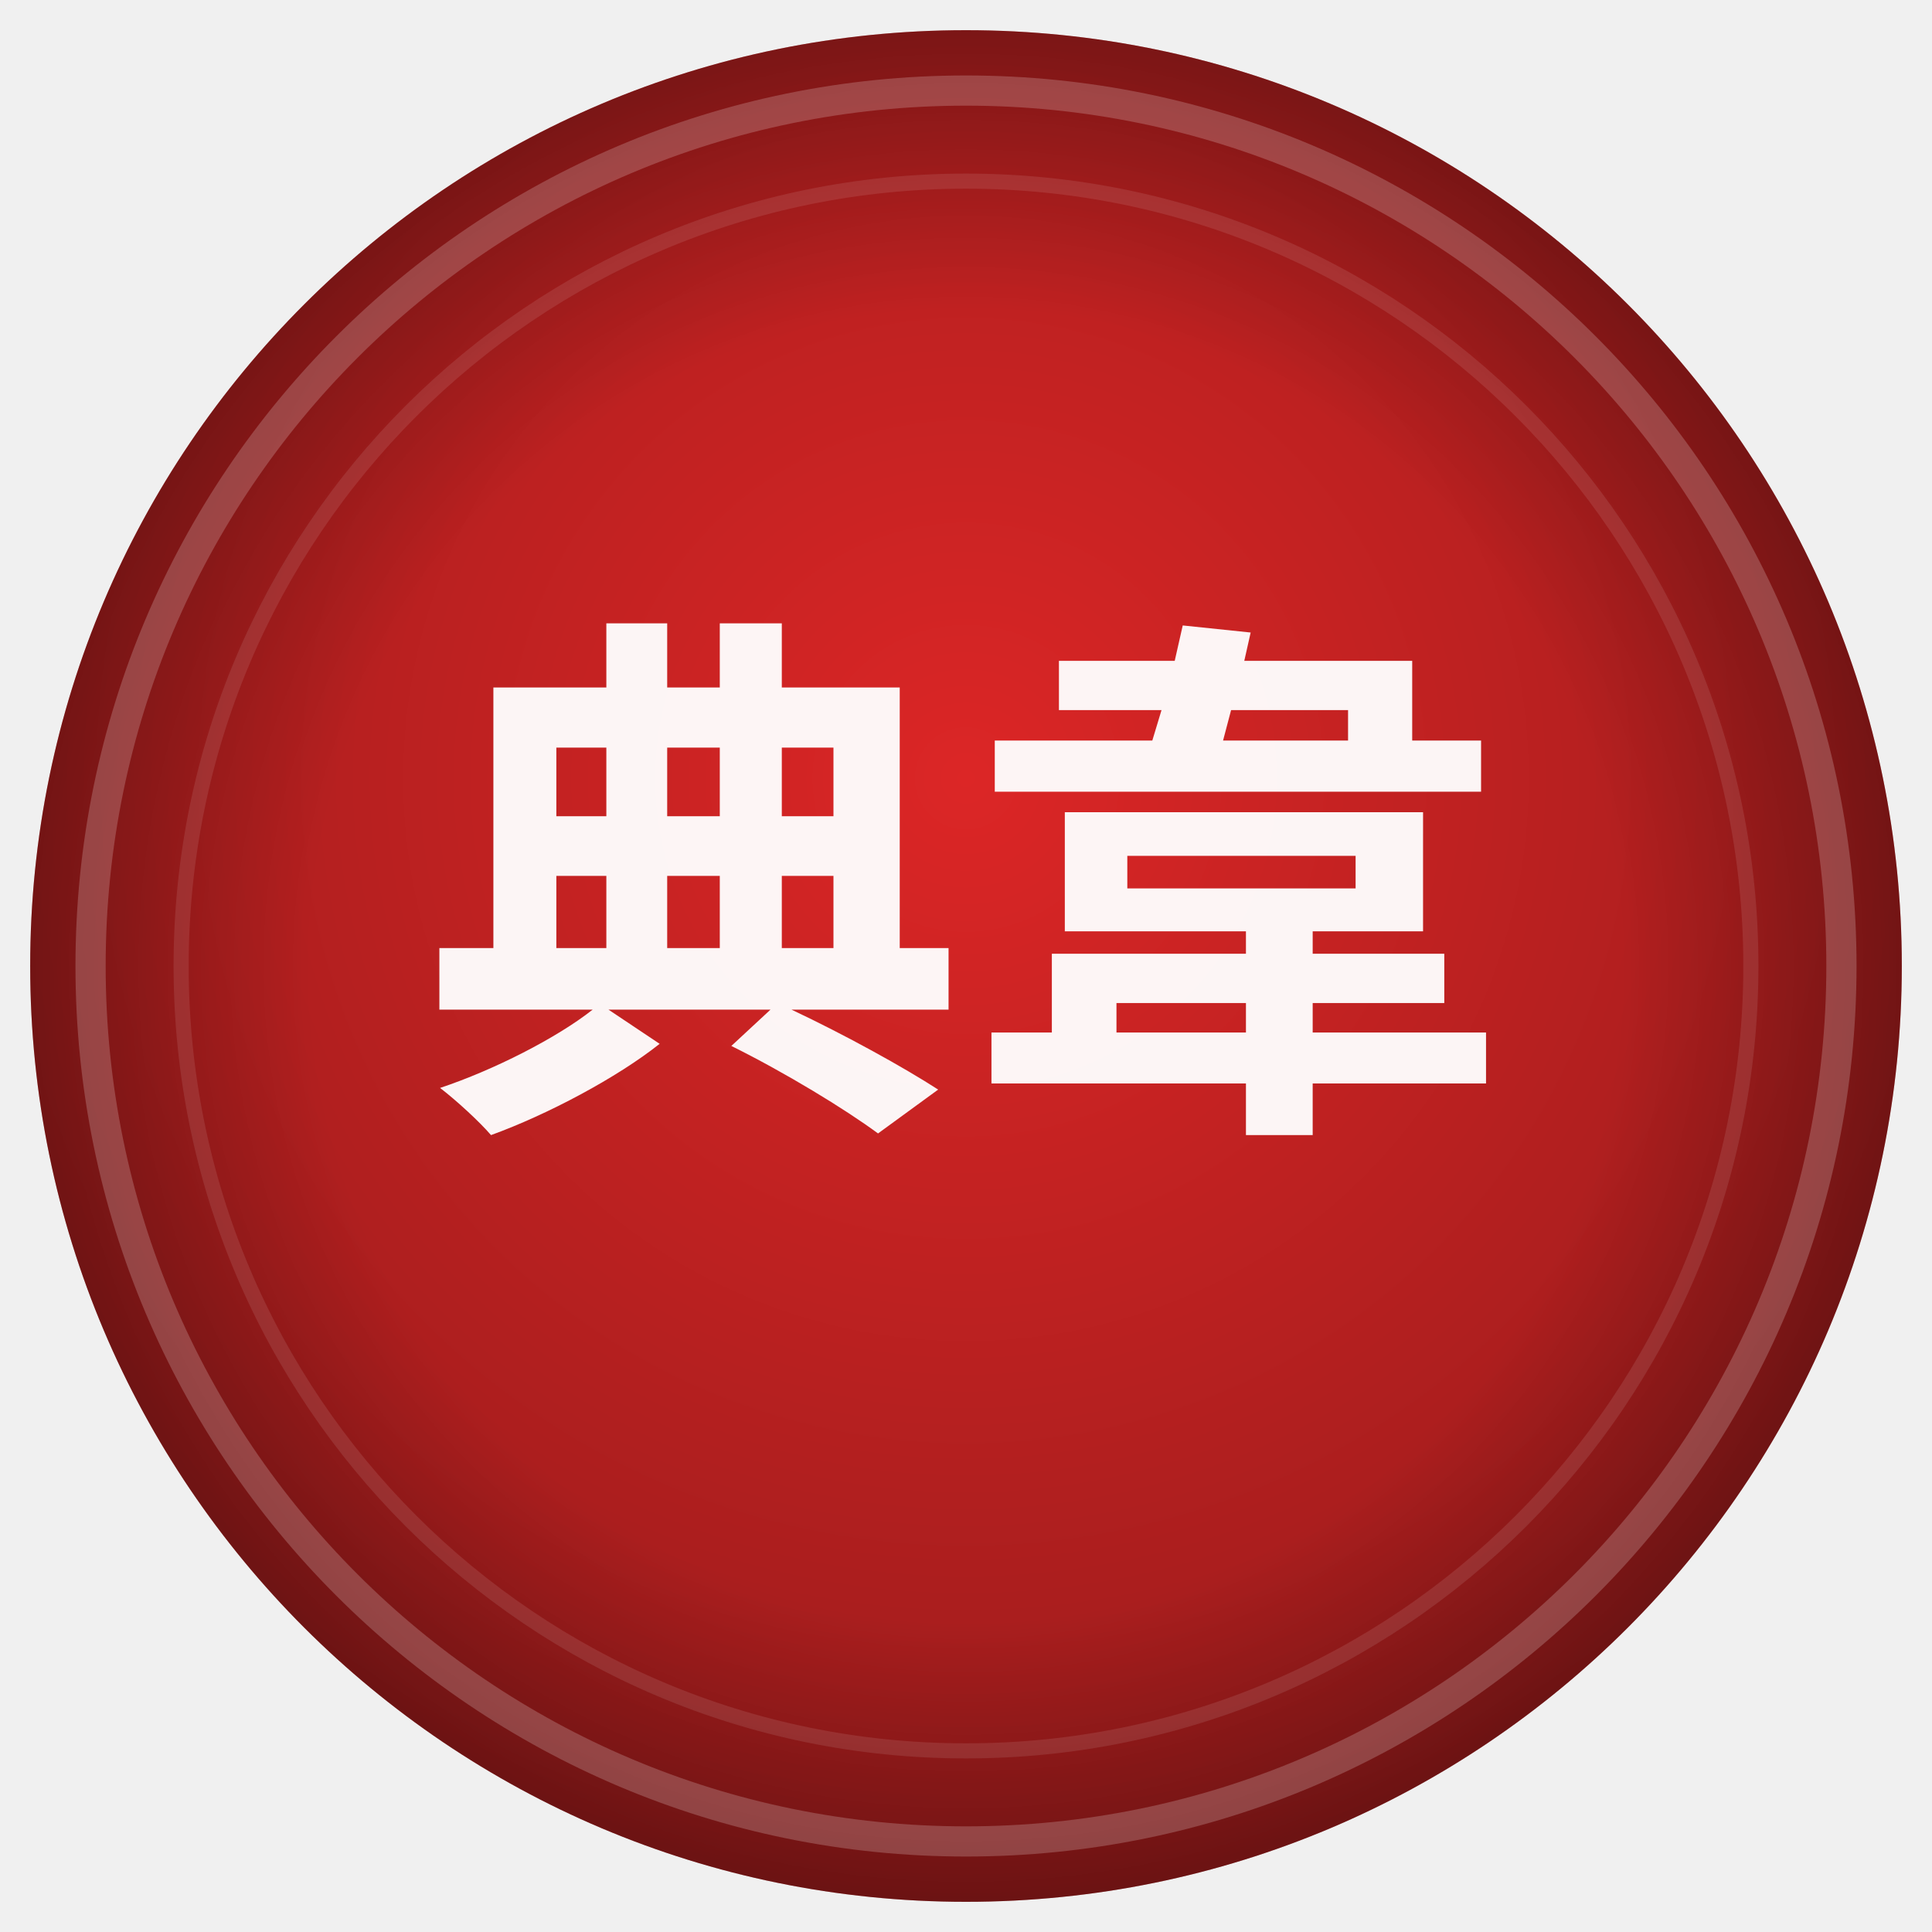
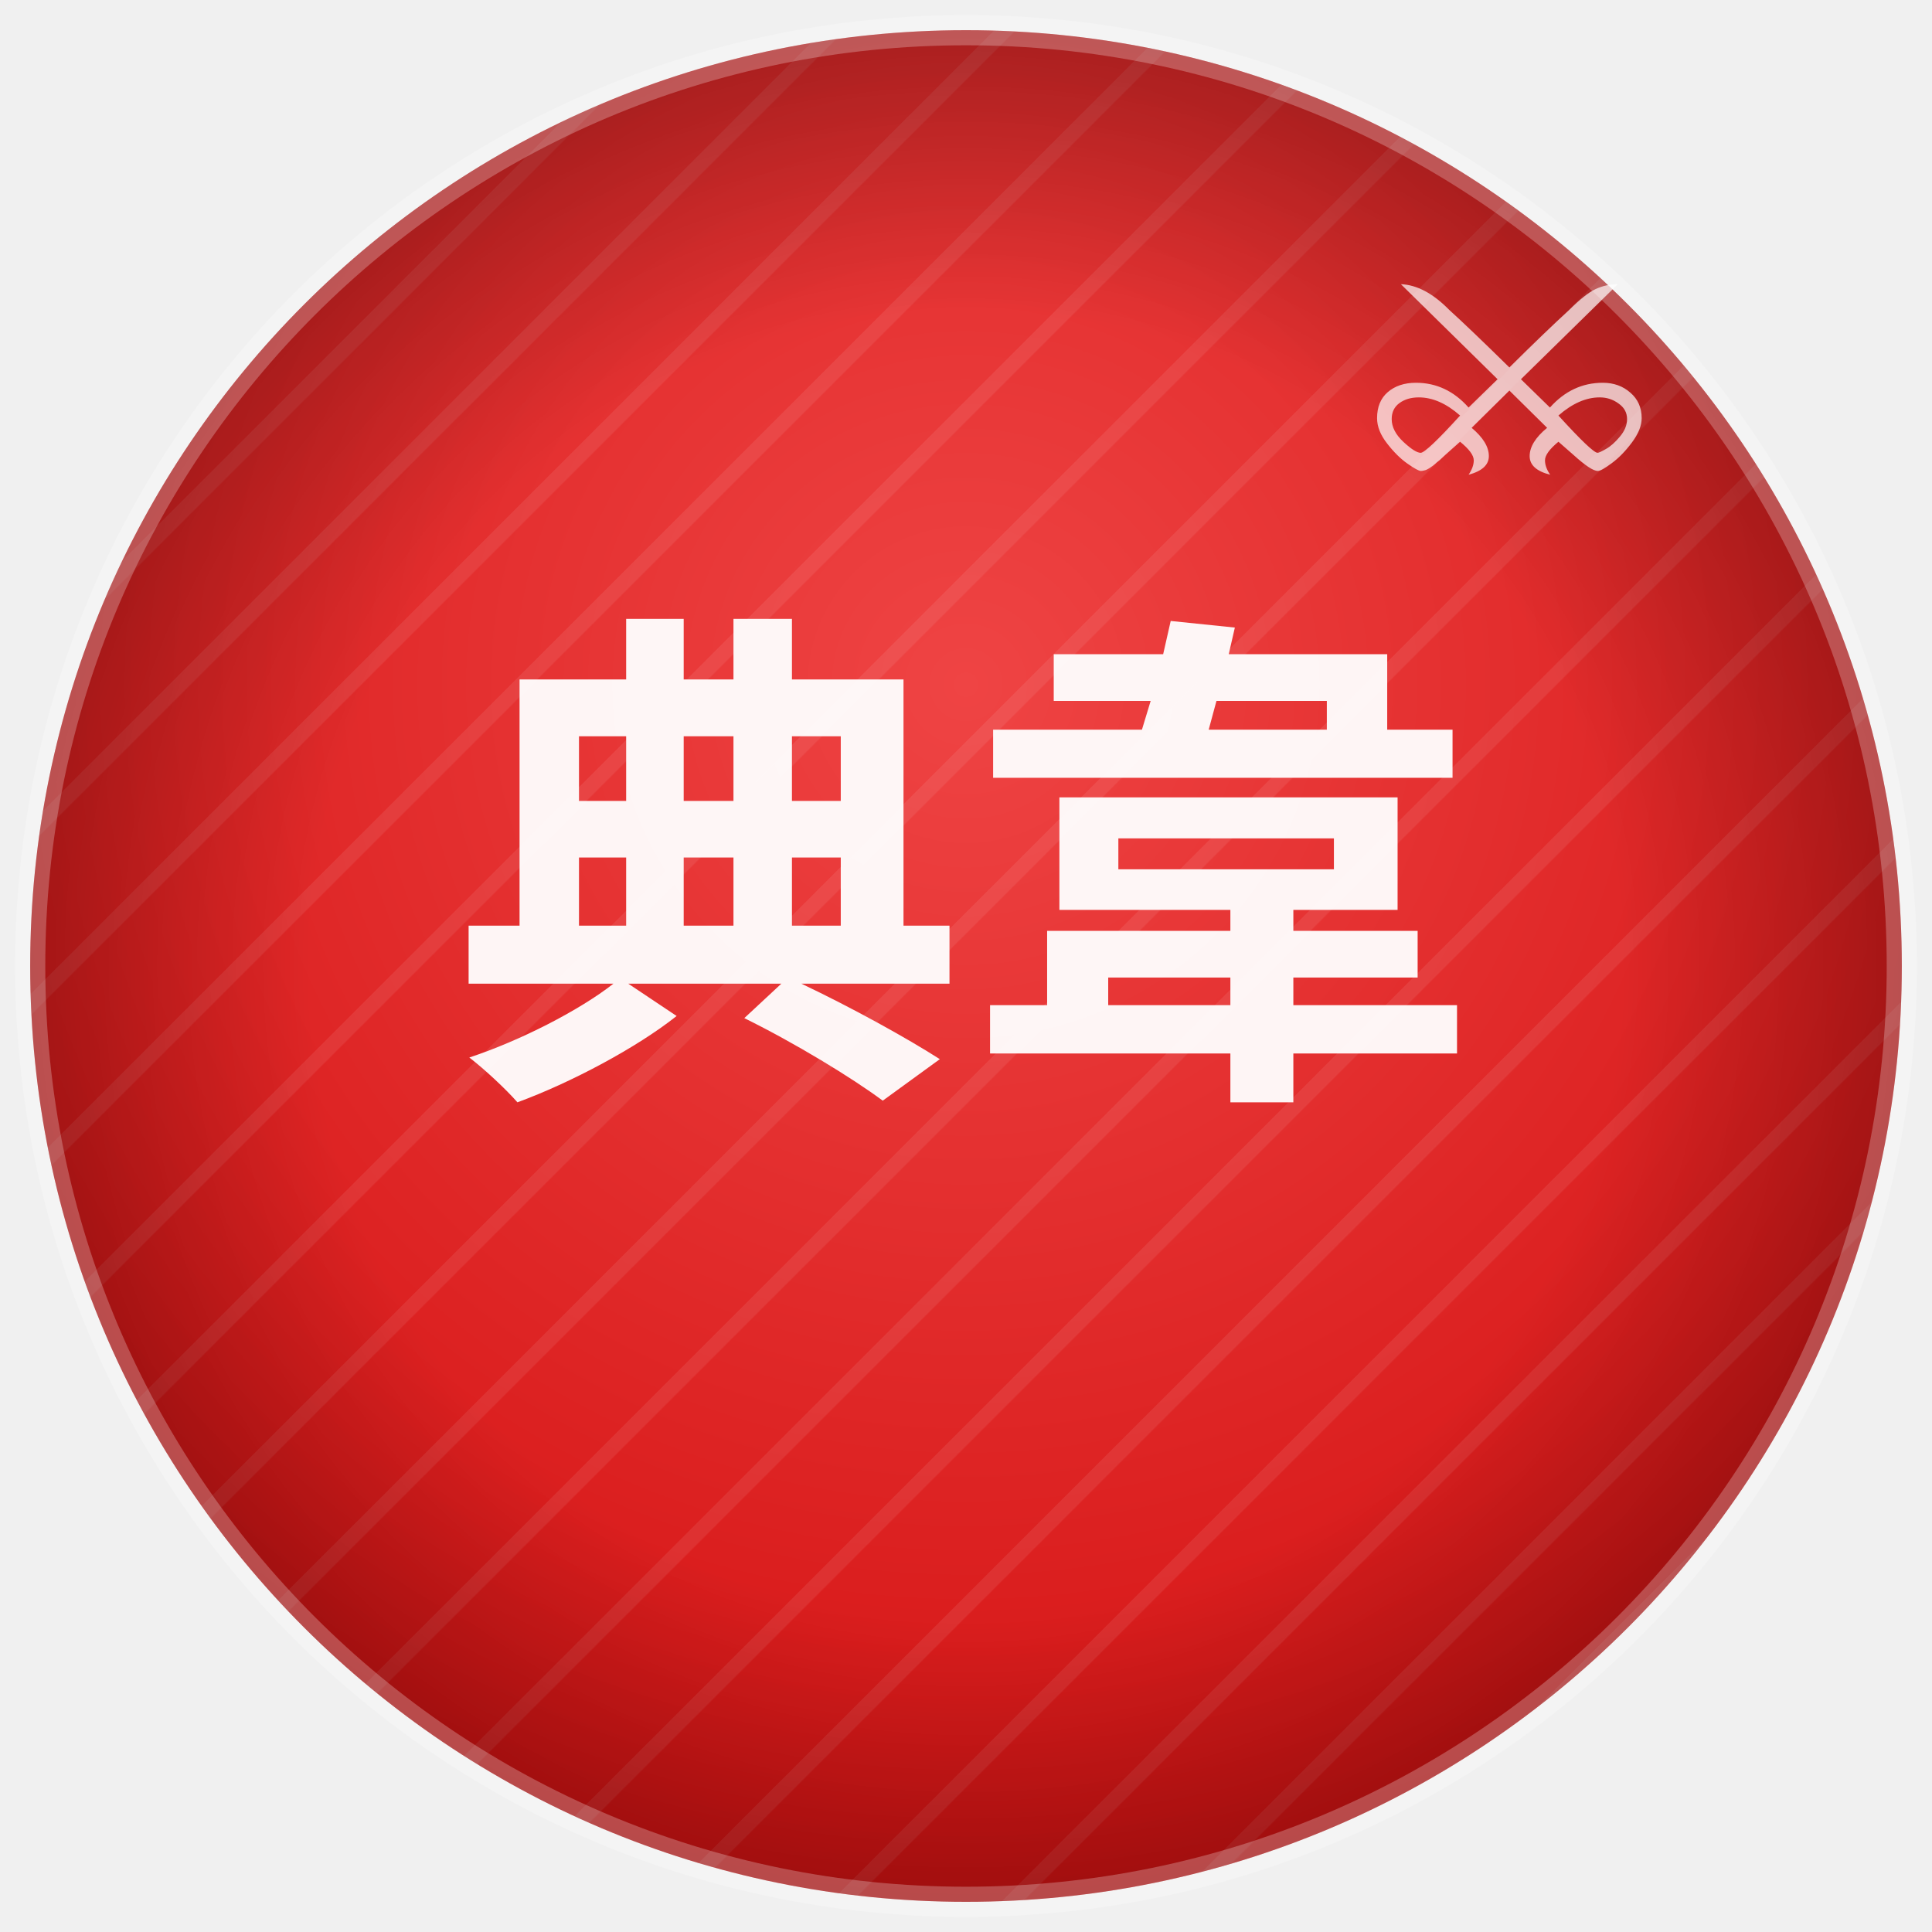
<svg xmlns="http://www.w3.org/2000/svg" width="128" height="128" viewBox="0 0 128 128">
  <defs>
-     <radialGradient id="bg" cx="50%" cy="40%" r="60%">
-       <stop offset="0%" stop-color="#dc2626" />
-       <stop offset="100%" stop-color="#991b1b" />
+     <radialGradient id="bg_dian_wei" cx="50%" cy="35%" r="65%">
+       <stop offset="0%" stop-color="#ef4444" />
+       <stop offset="100%" stop-color="#d41212" />
    </radialGradient>
-     <radialGradient id="shadow" cx="50%" cy="50%" r="50%">
+     <radialGradient id="sh_dian_wei" cx="50%" cy="50%" r="50%">
      <stop offset="70%" stop-color="transparent" />
-       <stop offset="100%" stop-color="rgba(0,0,0,0.3)" />
+       <stop offset="100%" stop-color="rgba(0,0,0,0.25)" />
    </radialGradient>
+     <pattern id="pat_dian_wei" patternUnits="userSpaceOnUse" width="8" height="8" patternTransform="rotate(45)">
+       <line x1="0" y1="0" x2="0" y2="8" stroke="rgba(255,255,255,0.08)" stroke-width="2" />
+     </pattern>
  </defs>
-   <circle cx="64" cy="64" r="62" fill="url(#bg)" />
-   <circle cx="64" cy="64" r="62" fill="url(#shadow)" />
-   <circle cx="64" cy="64" r="58" fill="none" stroke="rgba(255,255,255,0.2)" stroke-width="2" />
-   <circle cx="64" cy="64" r="52" fill="none" stroke="rgba(255,255,255,0.1)" stroke-width="1" />
-   <text x="64" y="72" text-anchor="middle" fill="white" font-size="36" font-family="serif" font-weight="bold" opacity="0.95">典韋</text>
+   <circle cx="64" cy="64" r="62" fill="url(#bg_dian_wei)" />
+   <circle cx="64" cy="64" r="62" fill="url(#pat_dian_wei)" />
+   <circle cx="64" cy="64" r="62" fill="url(#sh_dian_wei)" />
+   <circle cx="64" cy="64" r="62" fill="none" stroke="rgba(255,255,255,0.25)" stroke-width="2" />
+   <text x="64" y="70" text-anchor="middle" fill="white" font-size="34" font-family="serif" font-weight="bold" opacity="0.95">典韋</text>
+   <text x="100" y="30" text-anchor="middle" fill="white" font-size="18" opacity="0.7">⚔</text>
</svg>
